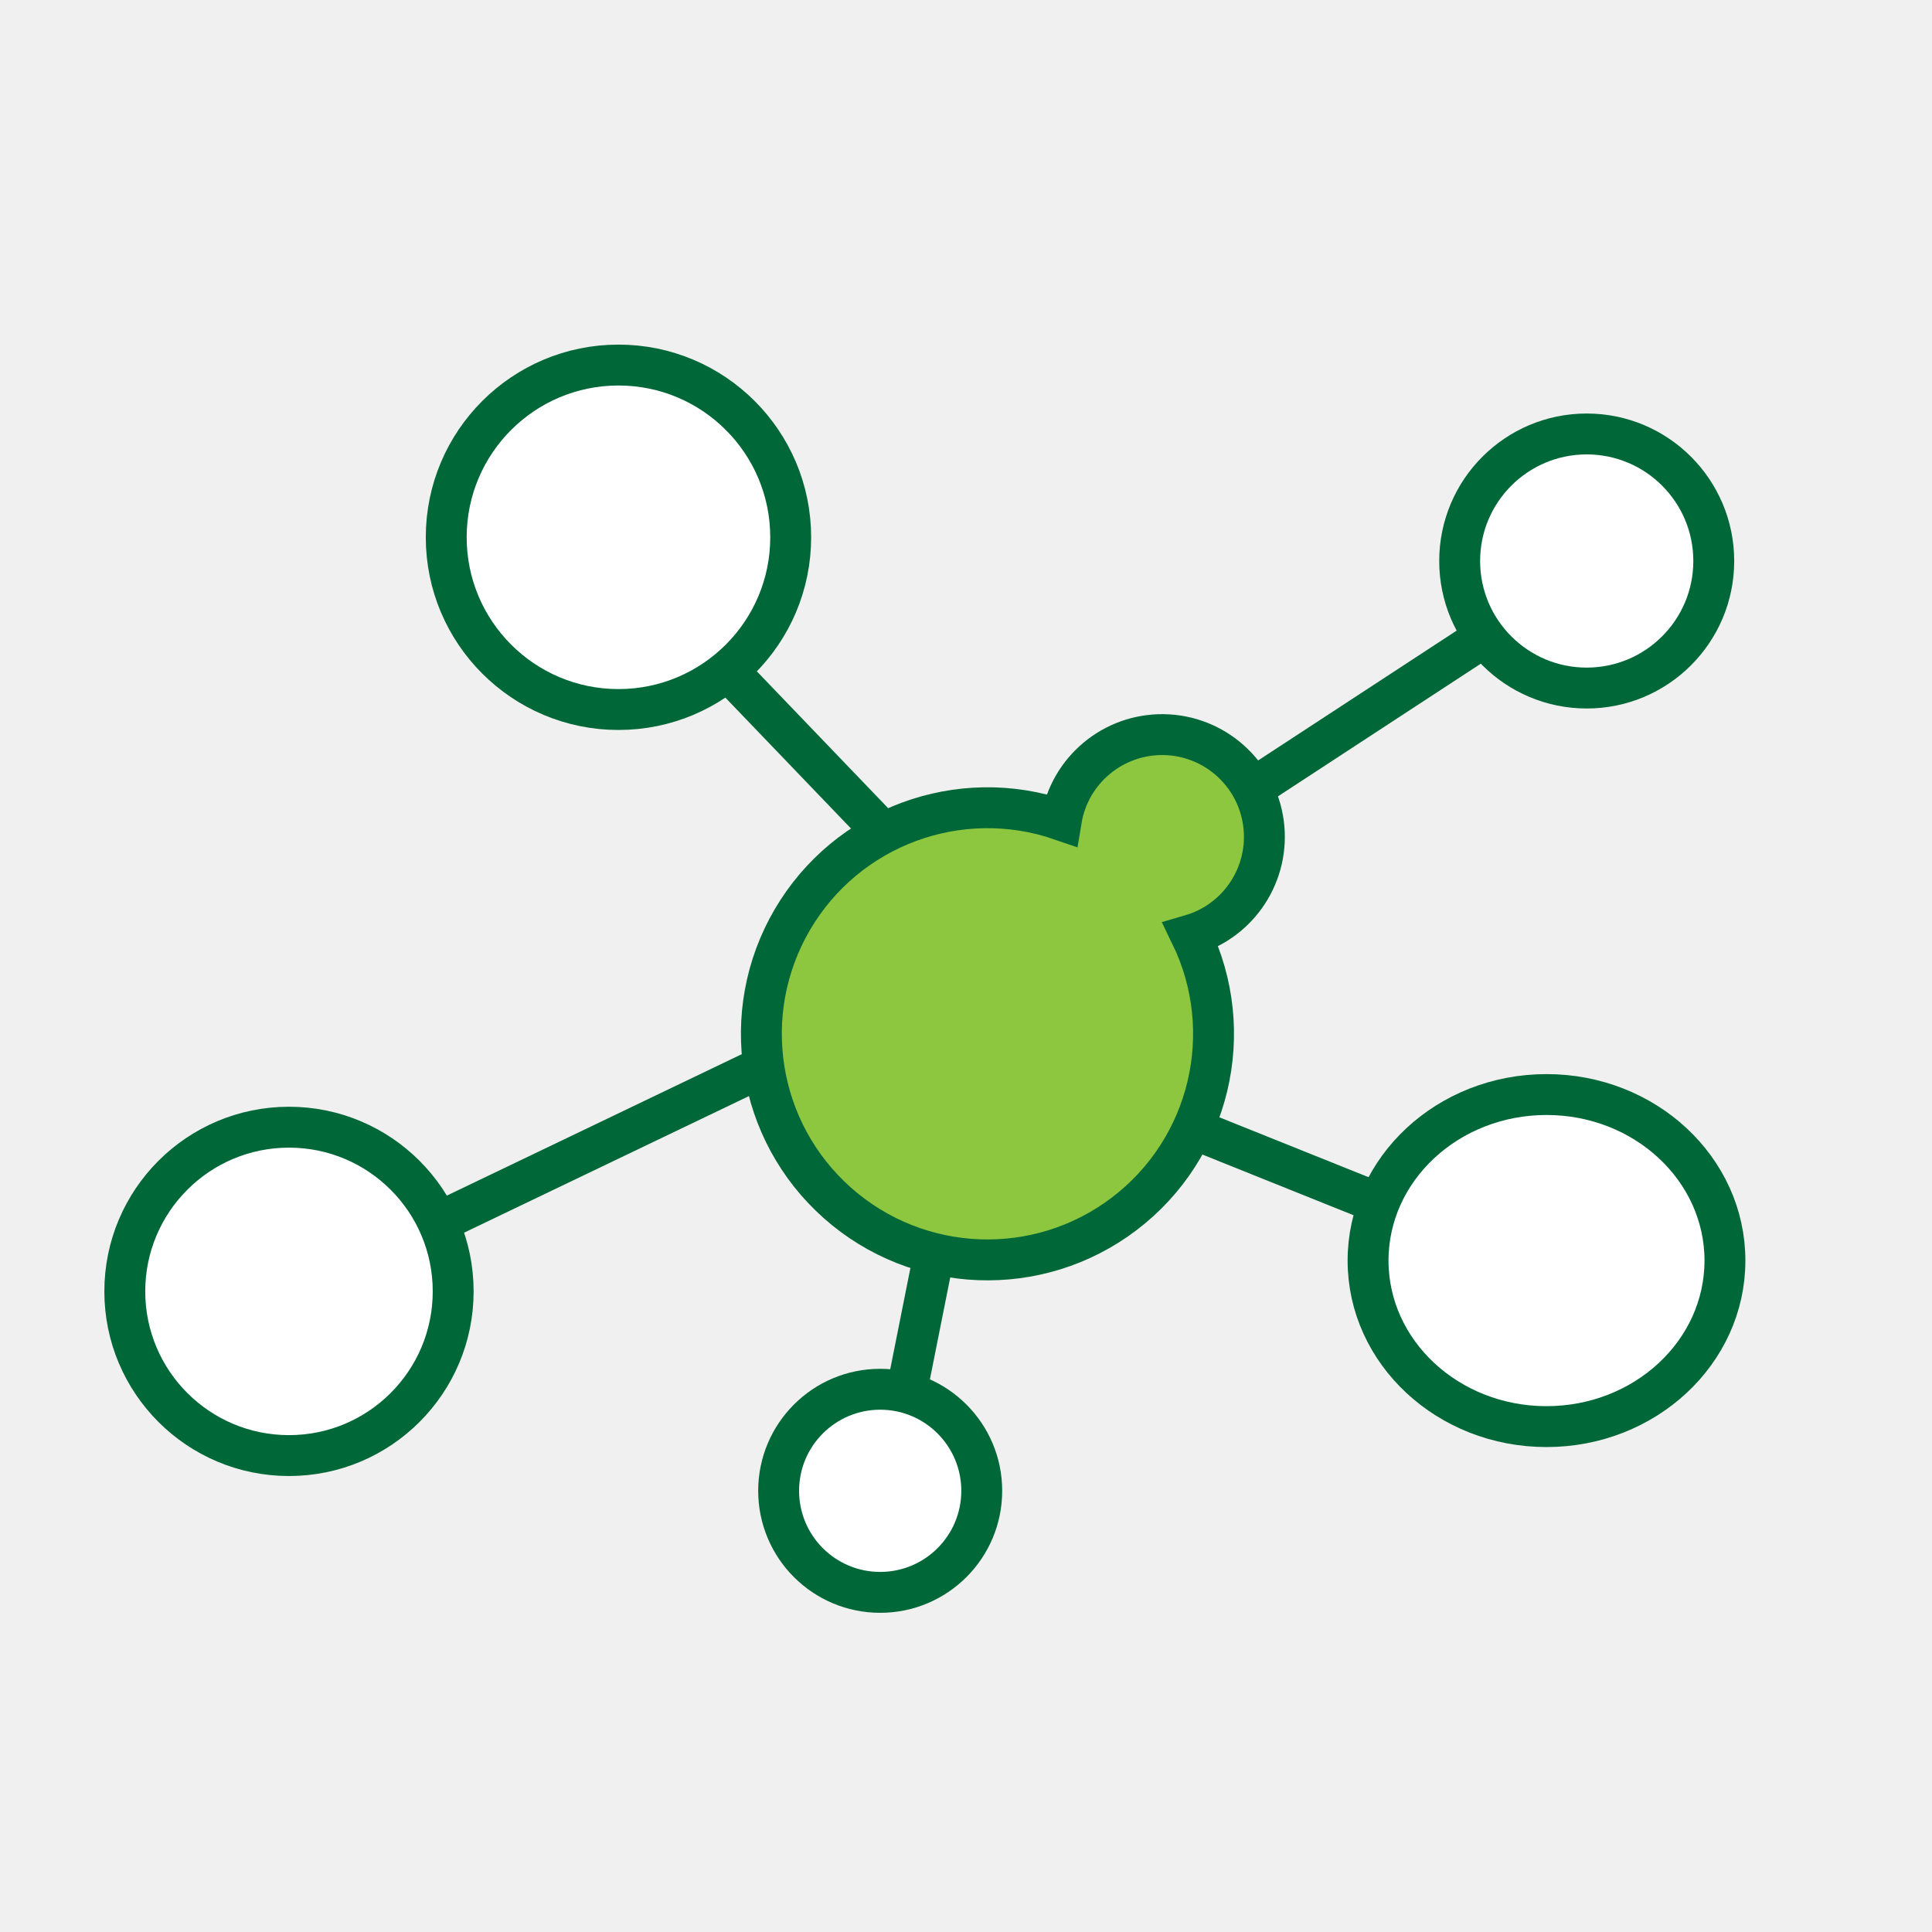
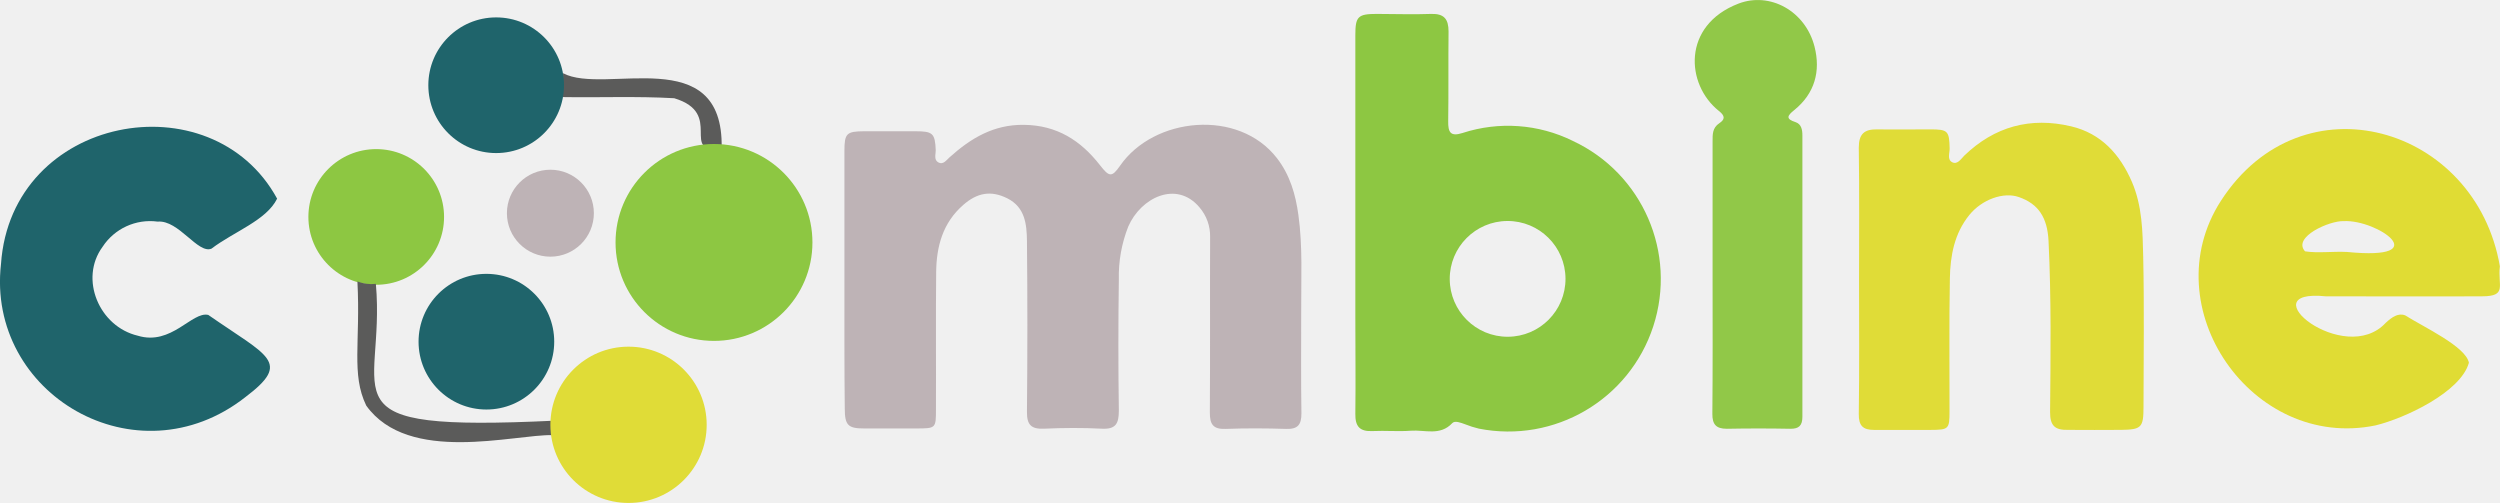
- <svg xmlns="http://www.w3.org/2000/svg" id="Layer_1" data-name="Layer 1" viewBox="0 0 283.46 283.46">
+ <svg xmlns="http://www.w3.org/2000/svg" id="Layer_1" data-name="Layer 1" viewBox="0 0 567.55 114.18">
  <defs>
-     <style>.cls-1{fill:none;}.cls-1,.cls-2,.cls-3{stroke:#006838;stroke-miterlimit:10;stroke-width:6px;}.cls-2{fill:#fff;}.cls-3{fill:#8dc63f;}</style>
+     <style>.cls-1{fill:#beb3b6;}.cls-2{fill:#8dc742;}.cls-3{fill:#1f646b;}.cls-4{fill:#e0dc37;}.cls-5{fill:#e0dc34;}.cls-6{fill:#91c848;}.cls-7{fill:#5b5b5a;}</style>
  </defs>
-   <line class="cls-1" x1="129.14" y1="121.69" x2="106.76" y2="98.37" />
-   <line class="cls-1" x1="121.81" y1="151.77" x2="54.2" y2="184.19" />
-   <line class="cls-1" x1="169.01" y1="163.19" x2="208.24" y2="178.94" />
-   <line class="cls-1" x1="173.21" y1="122.6" x2="218.27" y2="93.13" />
-   <line class="cls-1" x1="139.78" y1="170.26" x2="132.12" y2="208.67" />
-   <circle class="cls-2" cx="232.8" cy="82.31" r="18.64" />
-   <circle class="cls-2" cx="90.74" cy="78.83" r="25.27" />
-   <ellipse class="cls-2" cx="226.9" cy="184.95" rx="26.18" ry="24.36" />
-   <circle class="cls-2" cx="129.14" cy="218.73" r="14.9" />
-   <circle class="cls-2" cx="42.4" cy="189.47" r="24.09" />
-   <path class="cls-3" d="M174.71,137.18a33.17,33.17,0,1,1-19-16.85,15,15,0,1,1,19,16.85Z" />
+   <circle class="cls-1" cx="124.95" cy="48.4" r="9.87" />
+   <circle class="cls-2" cx="85.41" cy="49.25" r="15.4" />
+   <circle class="cls-3" cx="110.42" cy="77.57" r="15.4" />
+   <path class="cls-1" d="M205.57,77.91q0-14.55,0-29.09c0-4,.51-4.45,4.43-4.47s7.81,0,11.71,0,4.44.44,4.59,4.33c0,.94-.47,2.16.61,2.75s1.81-.52,2.51-1.15c4.82-4.33,10-7.48,16.91-7.39,7.49.09,12.88,3.55,17.25,9.15,2.1,2.69,2.68,2.84,4.57.13,7.67-11.08,26.89-13,35.61-1.72,2.95,3.81,4.23,8.22,4.87,12.88,1,7.2.61,14.44.64,21.67,0,7.8-.07,15.61.05,23.41,0,2.6-.84,3.6-3.49,3.51-4.56-.15-9.15-.17-13.71,0-2.87.11-3.61-1.07-3.59-3.75.09-13.27,0-26.53.06-39.8a10,10,0,0,0-2.41-6.74C281,55.45,272.88,59.36,270,66a30.76,30.76,0,0,0-2.13,12q-.21,14.88,0,29.77c0,3-.72,4.28-3.93,4.1-4.34-.23-8.71-.19-13.05,0-2.89.12-3.91-.84-3.88-3.81.12-12.93.13-25.86,0-38.79-.05-3.73-.39-7.66-4.47-9.7-3.69-1.84-6.83-1.28-10,1.51-4.66,4.07-6.08,9.43-6.14,15.25-.11,10.37,0,20.74-.05,31.1,0,4.38,0,4.38-4.53,4.39-3.91,0-7.81,0-11.72,0-3.71,0-4.44-.7-4.45-4.53C205.54,97.53,205.57,87.72,205.57,77.91Z" transform="translate(-13.87 -14.55)" />
+   <path class="cls-4" d="M435.91,78.18c0-10,.09-20.07-.06-30.1,0-3.13,1.26-4.2,4.15-4.16,4,.07,8,0,12.05,0s4.34.33,4.43,4.39c0,1.05-.59,2.46.58,3.07s2-.75,2.71-1.47c6.89-6.66,15.06-8.86,24.29-6.68,6.8,1.61,11.06,6.32,13.77,12.55,2.37,5.44,2.46,11.3,2.59,17,.25,11.37.09,22.74.07,34.11,0,4.72-.45,5.19-5.1,5.25-4,.06-8,0-12.05,0-2.91.07-4.09-.89-4.06-4.08.12-12.92.28-25.85-.35-38.77-.25-5.34-2.28-8.45-6.73-10-3.46-1.23-8.38.52-11.25,4.06-3.41,4.2-4.33,9.26-4.42,14.42-.19,10-.06,20.06-.08,30.09,0,4.14-.16,4.27-4.42,4.29s-8.48,0-12.72,0c-2.46,0-3.5-.91-3.46-3.61C436,98.47,435.91,88.33,435.91,78.18Z" transform="translate(-13.87 -14.55)" />
+   <path class="cls-5" d="M581.39,75c-.55,4.3,1.79,6.81-4,6.82-11.92.06-23.62,0-35.52,0-17.8-1.82,4.2,16.23,13.63,6,1.34-1.23,2.77-2.29,4.39-1.68,4.09,2.6,13.8,7.08,14.47,10.77-1.87,6.66-14.49,12.59-21.22,14.22-28,5.75-50.63-26.89-35.07-51C536.53,31.57,575.92,43.15,581.39,75ZM546.7,71.75c20.29,2,6.9-7.39-.75-7-3.18-.14-11.73,3.6-8.79,6.86C540.11,72.06,543.4,71.59,546.7,71.75Z" transform="translate(-13.87 -14.55)" />
+   <path class="cls-3" d="M37.15,70.59c-5.33,7.26-.78,18.1,8,20.17,7.64,2.35,12.31-5.58,16-4.72,13.64,9.49,19,10.66,8.43,18.66C44.88,124.09,10.7,104,14.1,74.45c2.33-33.78,47.81-42.1,62.68-14.8C74.35,64.59,67,67.11,61.88,71c-3.09,1.27-7.43-6.56-12.22-6.14A12.89,12.89,0,0,0,37.15,70.59Z" transform="translate(-13.87 -14.55)" />
+   <path class="cls-6" d="M402.66,77.09q0-15.21,0-30.42c0-1.59-.06-3.09,1.52-4.14,1.31-.86,1.36-1.65-.07-2.78-7.57-6-8.41-19.43,4.4-24.37,7.14-2.76,15.22,1.64,17.29,9.74,1.43,5.59.06,10.66-4.6,14.42-1.59,1.28-2,2,.3,2.74,1.32.44,1.55,1.74,1.55,3q0,31.94,0,63.87c0,2-.76,2.77-2.77,2.74q-7.19-.14-14.38,0c-2.45,0-3.31-1-3.29-3.39C402.71,98.05,402.66,87.57,402.66,77.09Z" transform="translate(-13.87 -14.55)" />
+   <path class="cls-7" d="M141.67,36.59c8.23.14,16.73-.23,25.26.26,11.49,3.45,1,12.79,10.77,11.32.49-24.33-26.56-11.94-36-17C141.66,31.79,141.67,36.46,141.67,36.59Z" transform="translate(-13.87 -14.55)" />
+   <path class="cls-7" d="M139.8,113.44a.52.52,0,0,1-.44-.11c-8.82-.2-32.76,6.7-42.35-6.71-3.44-7.12-1.28-14.37-2-28.18a8.74,8.74,0,0,0,4.19.55c2.31,26.08-13.12,33.63,40.58,31.06C140.54,111.19,141.12,112.32,139.8,113.44Z" transform="translate(-13.87 -14.55)" />
+   <path class="cls-2" d="M370.9,46.52a33.29,33.29,0,0,0-25-1.78c-2.75.88-3.29-.15-3.26-2.65.1-6.79,0-13.59.08-20.38,0-2.82-1-4.08-3.92-4-4.12.16-8.25,0-12.37,0-4.28,0-4.87.58-4.87,4.79q0,21.22,0,42.45V86.76c0,7.24.09,14.48,0,21.72-.05,2.89,1,4.07,3.91,3.93s5.81.14,8.69-.08c3.16-.24,6.65,1.24,9.41-1.73.59-.62,1.92-.09,2.89.26a22.51,22.51,0,0,0,3.15,1,34.61,34.61,0,0,0,21.3-65.33ZM356.19,91a13.14,13.14,0,0,1-.12-26.28A13.14,13.14,0,1,1,356.19,91Z" transform="translate(-13.87 -14.55)" />
+   <circle class="cls-3" cx="112.64" cy="19.35" r="15.4" />
+   <circle class="cls-4" cx="142.69" cy="96.44" r="17.74" />
+   <circle class="cls-2" cx="162.09" cy="55.04" r="22.35" />
</svg>
